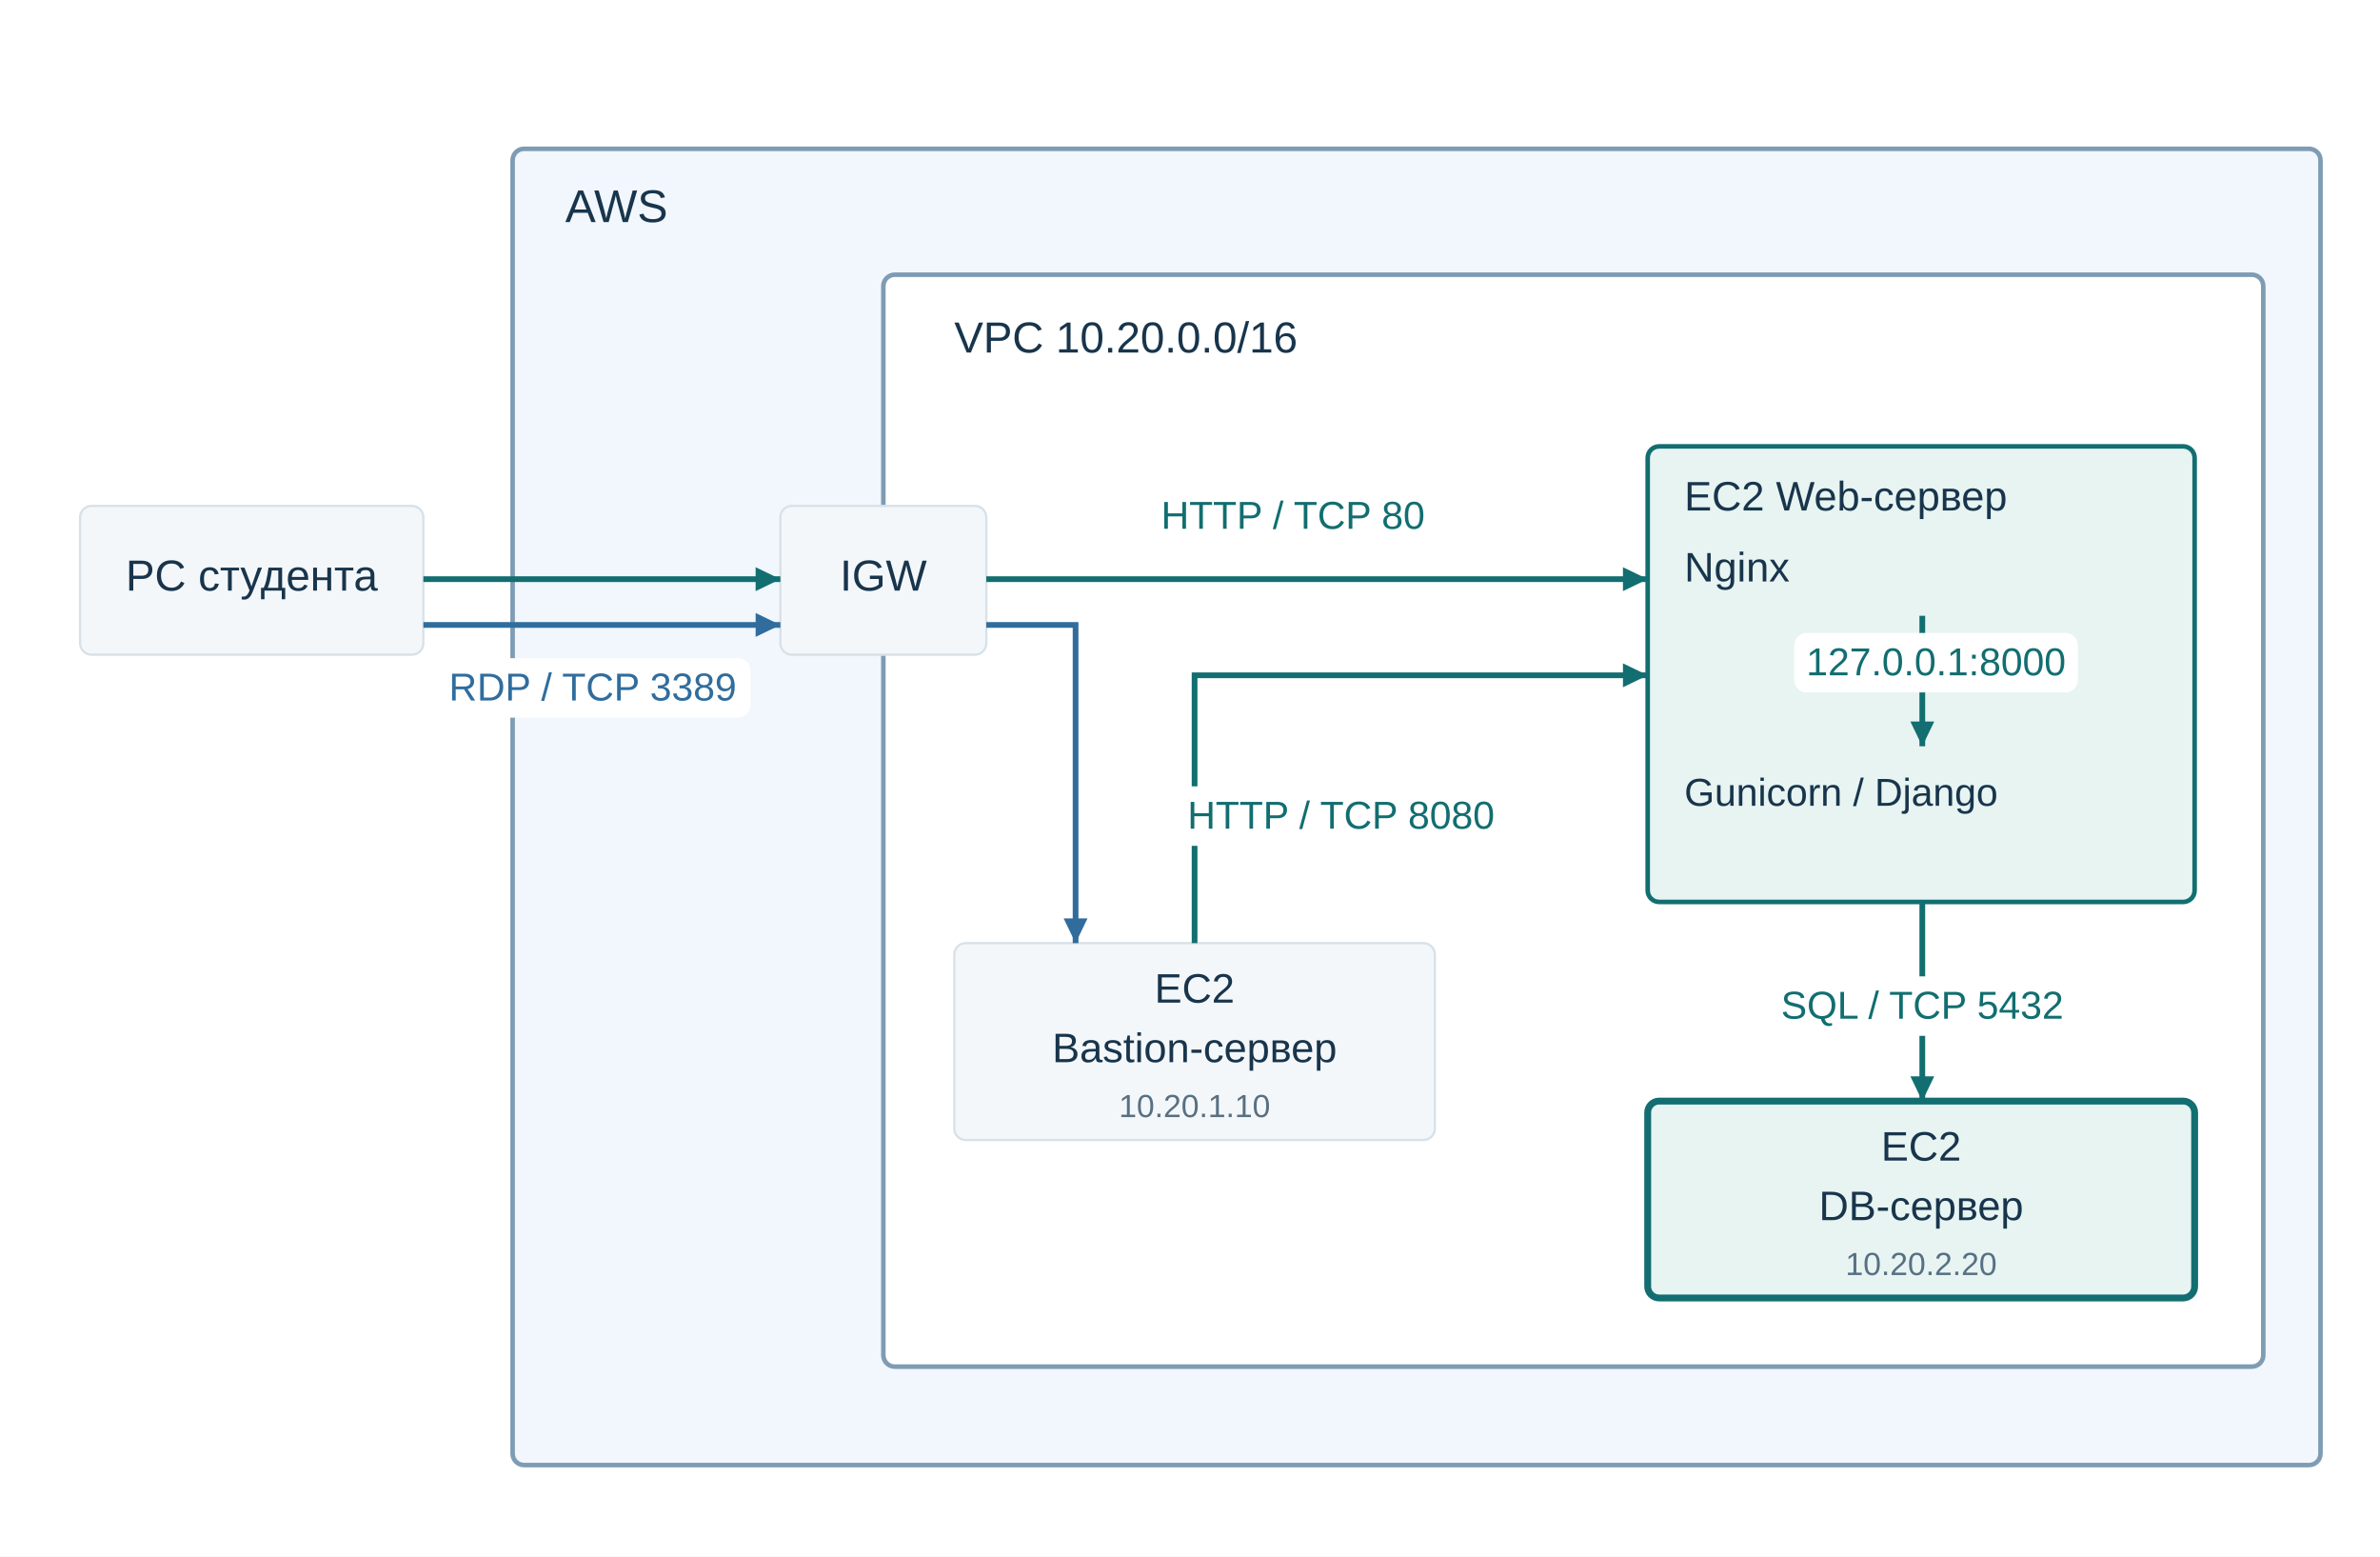
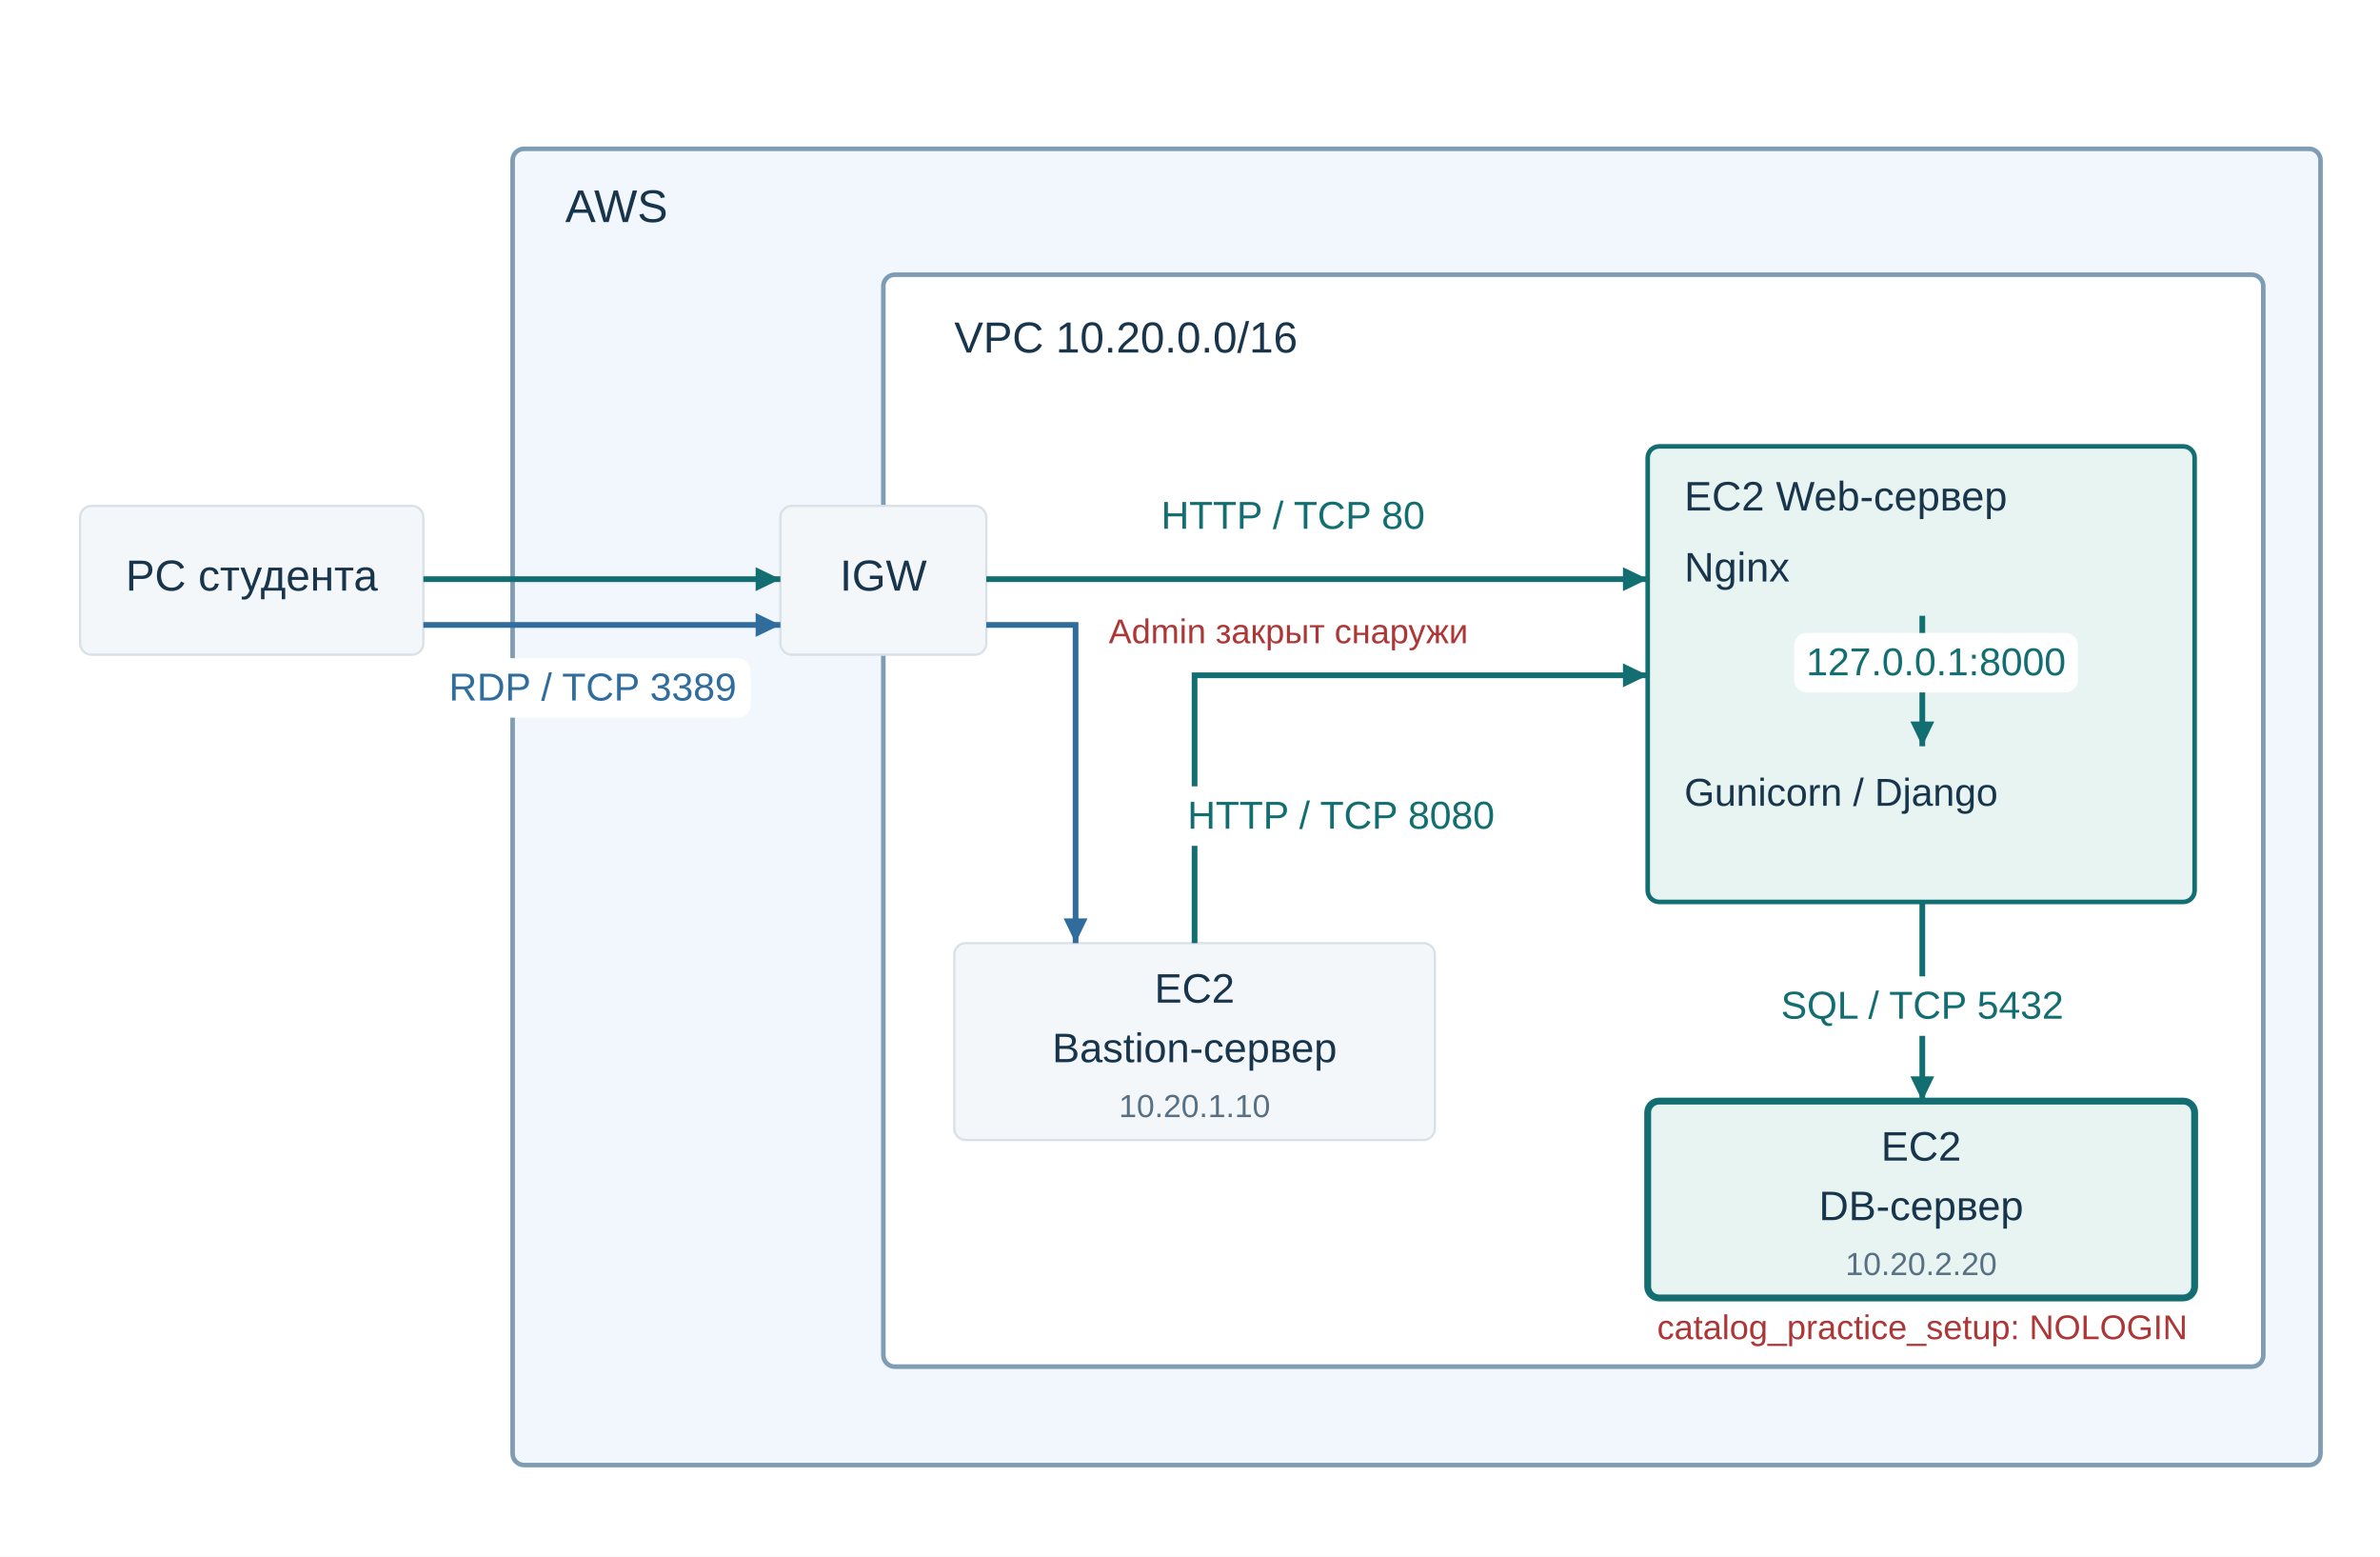
<svg xmlns="http://www.w3.org/2000/svg" width="1040" height="680" viewBox="0 0 1040 680" role="img">
  <rect width="1040" height="680" fill="white" />
  <rect x="224" y="65" width="790" height="575" rx="5" fill="#f1f7fc" stroke="#7e9cb3" stroke-width="2" />
  <text x="247" y="97" font-size="20" font-family="Arial,MS Gothic,sans-serif" fill="#18354c">AWS</text>
  <rect x="386" y="120" width="603" height="477" rx="5" fill="white" stroke="#7e9cb3" stroke-width="2" />
  <text x="417" y="154" font-size="19" font-family="Arial,MS Gothic,sans-serif" fill="#18354c">VPC  10.20.0.0/16</text>
  <rect x="35" y="221" width="150" height="65" rx="5" fill="#f4f7fa" stroke="#d8e1e8" stroke-width="1" />
  <text x="110.0" y="258" font-size="19" font-family="Arial,MS Gothic,sans-serif" fill="#18354c" text-anchor="middle">PC студента</text>
  <rect x="341" y="221" width="90" height="65" rx="5" fill="#f4f7fa" stroke="#d8e1e8" stroke-width="1" />
  <text x="386.0" y="258" font-size="19" font-family="Arial,MS Gothic,sans-serif" fill="#18354c" text-anchor="middle">IGW</text>
  <polyline points="185,253 341,253" fill="none" stroke="#126e70" stroke-width="2.5" />
  <polygon points="341.00,253.00 330.19,258.22 330.19,247.78" fill="#126e70" />
  <polyline points="431,253 720,253" fill="none" stroke="#126e70" stroke-width="2.5" />
  <polygon points="720.00,253.00 709.19,258.22 709.19,247.78" fill="#126e70" />
  <rect x="501.762" y="213" width="126.477" height="25" rx="5" fill="white" stroke="white" stroke-width="1" />
  <text x="565" y="231" font-size="17" font-family="Arial,MS Gothic,sans-serif" fill="#126e70" text-anchor="middle">HTTP / TCP 80</text>
  <rect x="417" y="412" width="210" height="86" rx="5" fill="#f4f7fa" stroke="#d8e1e8" stroke-width="1" />
  <text x="522.0" y="438" font-size="18" font-family="Arial,MS Gothic,sans-serif" fill="#18354c" text-anchor="middle">EC2</text>
  <text x="522.0" y="464" font-size="18" font-family="Arial,MS Gothic,sans-serif" fill="#18354c" text-anchor="middle">Bastion-сервер</text>
  <text x="522.0" y="488" font-size="14" font-family="Arial,MS Gothic,sans-serif" fill="#587083" text-anchor="middle">10.20.1.10</text>
  <polyline points="185,273 341,273" fill="none" stroke="#306d9d" stroke-width="2.5" />
  <polygon points="341.00,273.00 330.19,278.22 330.19,267.78" fill="#306d9d" />
  <rect x="190.512" y="288" width="136.977" height="25" rx="5" fill="white" stroke="white" stroke-width="1" />
  <text x="259" y="306" font-size="17" font-family="Arial,MS Gothic,sans-serif" fill="#306d9d" text-anchor="middle">RDP / TCP 3389</text>
  <polyline points="431,273 470,273 470,412" fill="none" stroke="#306d9d" stroke-width="2.5" />
  <polygon points="470.00,412.00 464.78,401.19 475.22,401.19" fill="#306d9d" />
  <polyline points="522,412 522,295 720,295" fill="none" stroke="#126e70" stroke-width="2.5" />
  <polygon points="720.00,295.00 709.19,300.22 709.19,289.78" fill="#126e70" />
  <rect x="513.262" y="344" width="145.477" height="25" rx="5" fill="white" stroke="white" stroke-width="1" />
  <text x="586" y="362" font-size="17" font-family="Arial,MS Gothic,sans-serif" fill="#126e70" text-anchor="middle">HTTP / TCP 8080</text>
  <rect x="720" y="195" width="239" height="199" rx="5" fill="#e7f4f2" stroke="#126e70" stroke-width="2" />
  <text x="736" y="223" font-size="18" font-family="Arial,MS Gothic,sans-serif" fill="#18354c">EC2 Web-сервер</text>
  <text x="736" y="254" font-size="18" font-family="Arial,MS Gothic,sans-serif" fill="#18354c">Nginx</text>
  <polyline points="840,269 840,326" fill="none" stroke="#126e70" stroke-width="2.5" />
  <polygon points="840.00,326.00 834.78,315.19 845.22,315.19" fill="#126e70" />
  <rect x="784.5" y="277" width="123.0" height="25" rx="5" fill="white" stroke="white" stroke-width="1" />
  <text x="846" y="295" font-size="17" font-family="Arial,MS Gothic,sans-serif" fill="#126e70" text-anchor="middle">127.0.0.1:8000</text>
  <text x="736" y="352" font-size="17" font-family="Arial,MS Gothic,sans-serif" fill="#18354c">Gunicorn / Django</text>
  <rect x="720" y="481" width="239" height="86" rx="5" fill="#e7f4f2" stroke="#126e70" stroke-width="3" />
  <text x="839.5" y="507" font-size="18" font-family="Arial,MS Gothic,sans-serif" fill="#18354c" text-anchor="middle">EC2</text>
  <text x="839.5" y="533" font-size="18" font-family="Arial,MS Gothic,sans-serif" fill="#18354c" text-anchor="middle">DB-сервер</text>
  <text x="839.5" y="557" font-size="14" font-family="Arial,MS Gothic,sans-serif" fill="#587083" text-anchor="middle">10.20.2.20</text>
  <polyline points="840,394 840,481" fill="none" stroke="#126e70" stroke-width="2.5" />
  <polygon points="840.00,481.00 834.78,470.19 845.22,470.19" fill="#126e70" />
  <rect x="772.762" y="427" width="134.477" height="25" rx="5" fill="white" stroke="white" stroke-width="1" />
  <text x="840" y="445" font-size="17" font-family="Arial,MS Gothic,sans-serif" fill="#126e70" text-anchor="middle">SQL / TCP 5432</text>
+   <text x="563" y="281" font-size="15" font-family="Arial,MS Gothic,sans-serif" fill="#ad3737" text-anchor="middle">Admin закрыт снаружи</text>
+   <text x="840" y="585" font-size="15" font-family="Arial,MS Gothic,sans-serif" fill="#ad3737" text-anchor="middle">catalog_practice_setup: NOLOGIN</text>
</svg>
